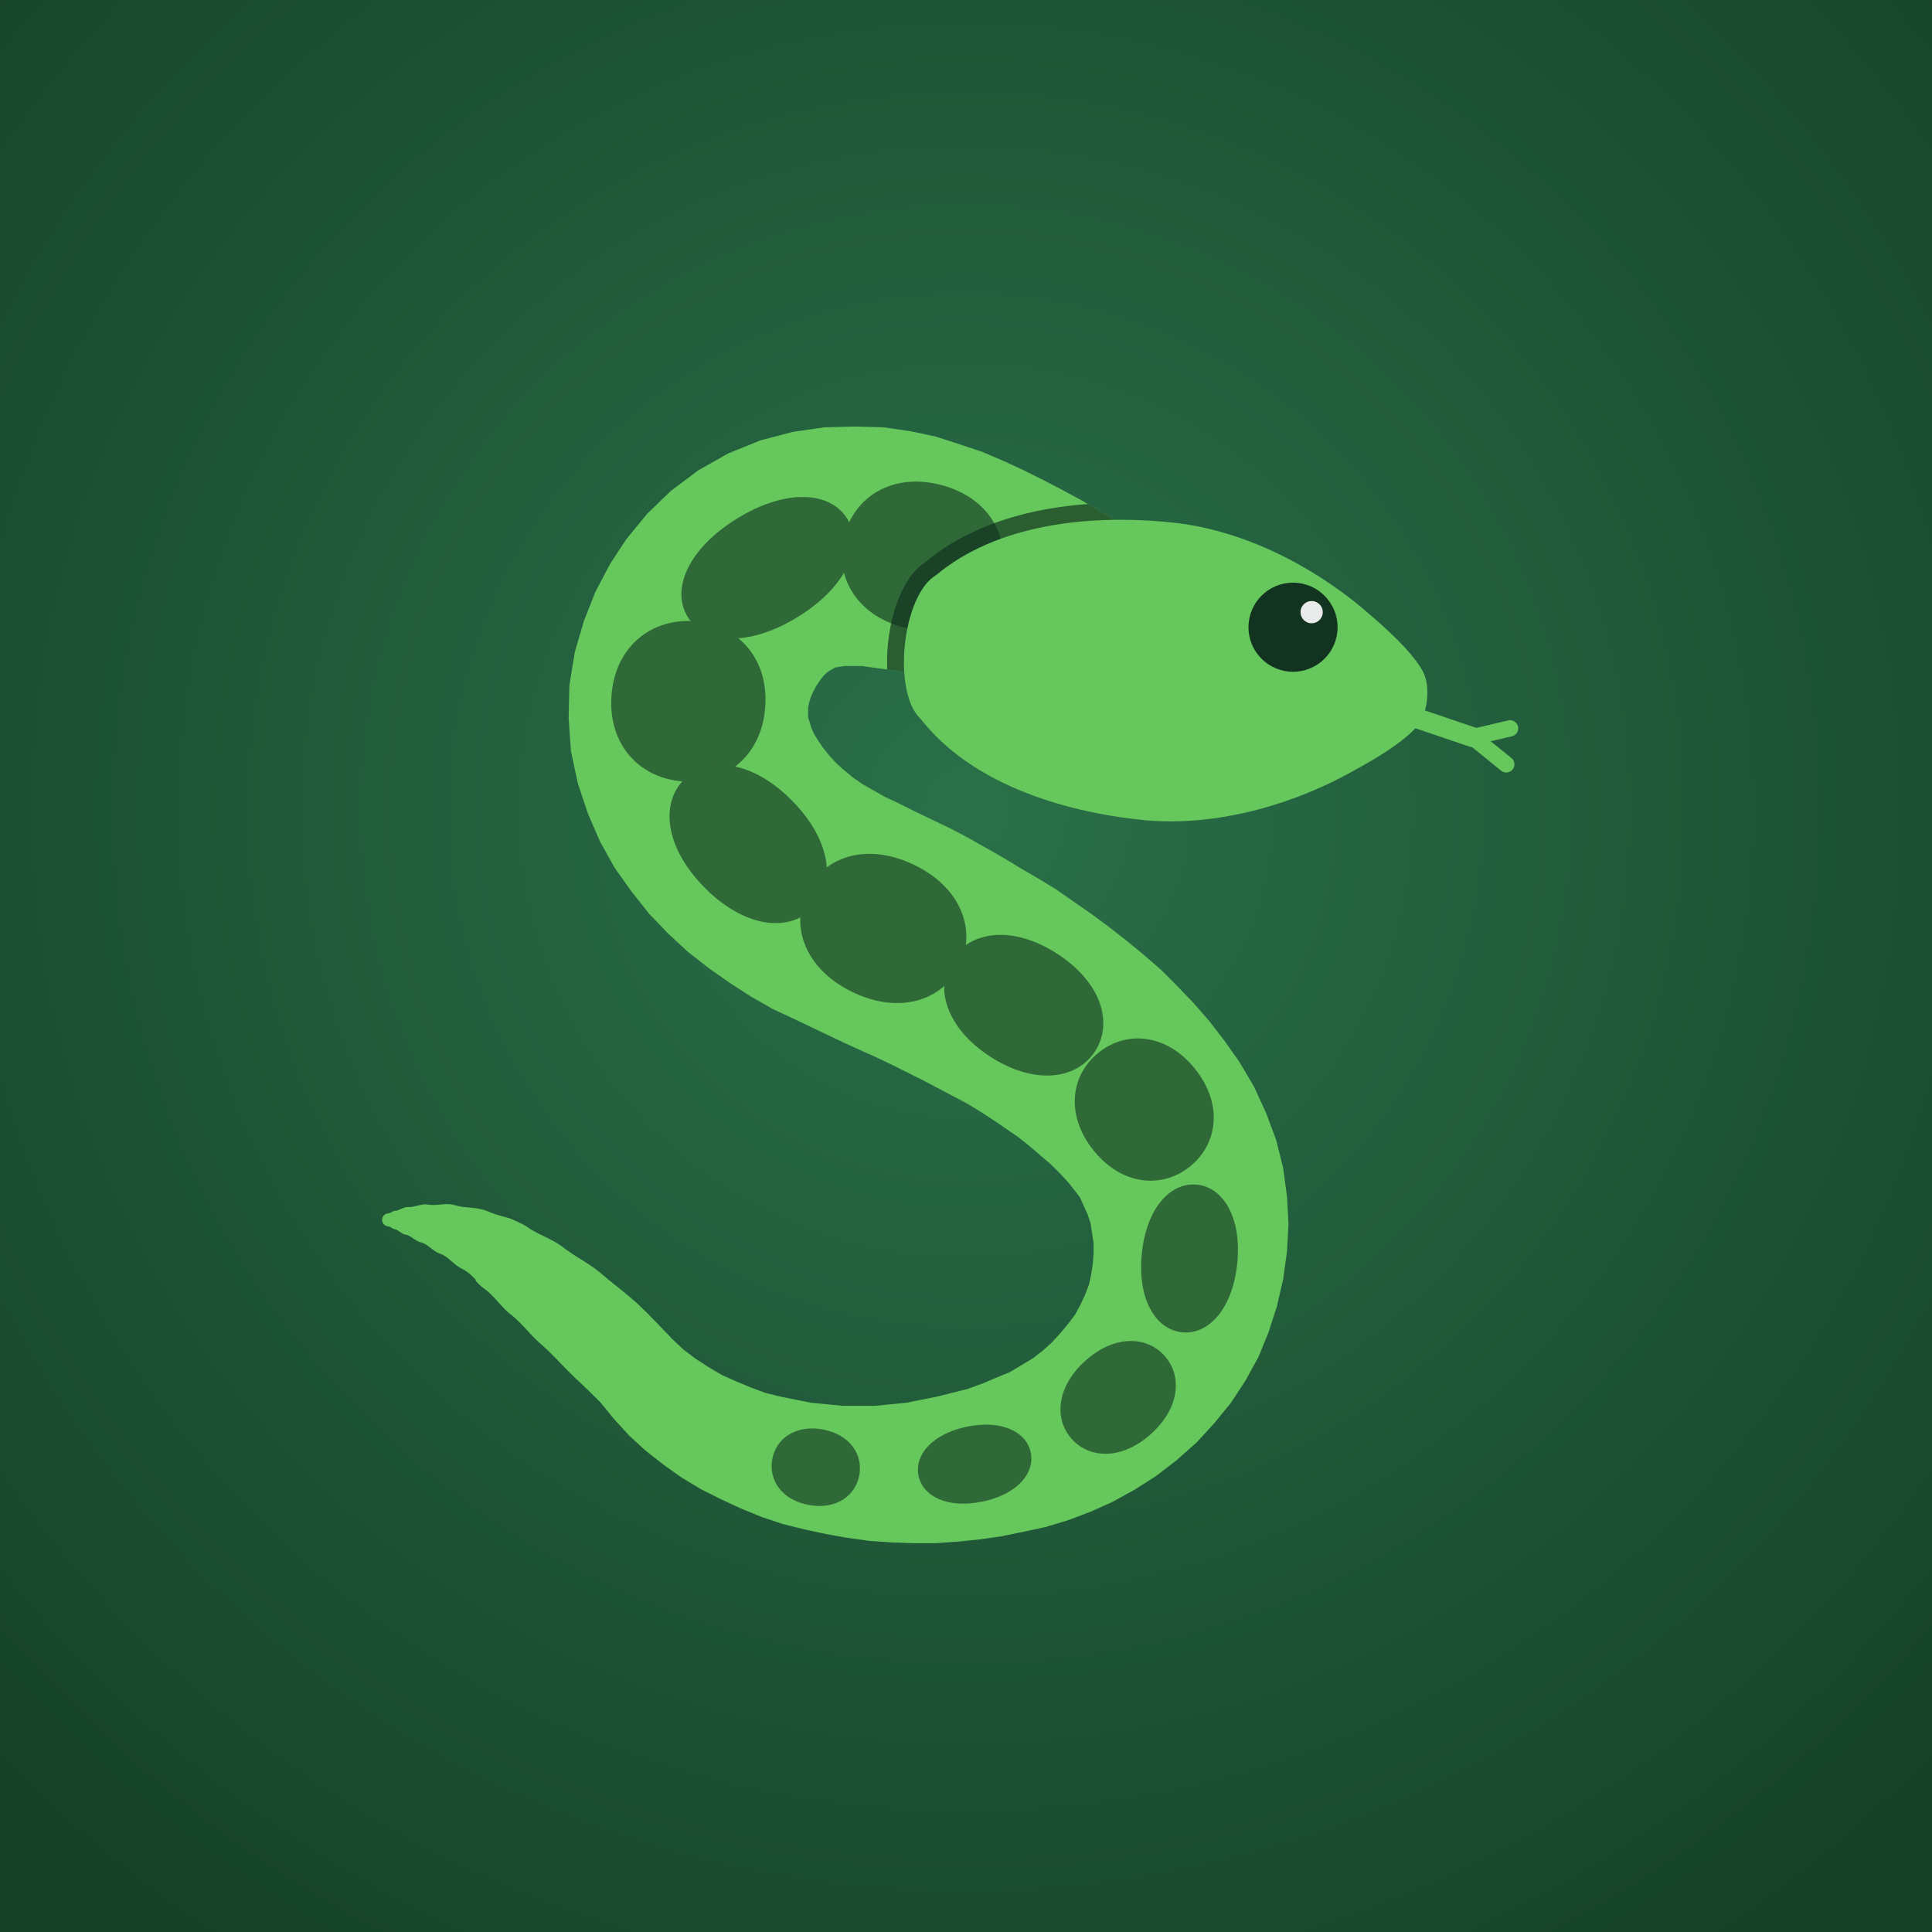
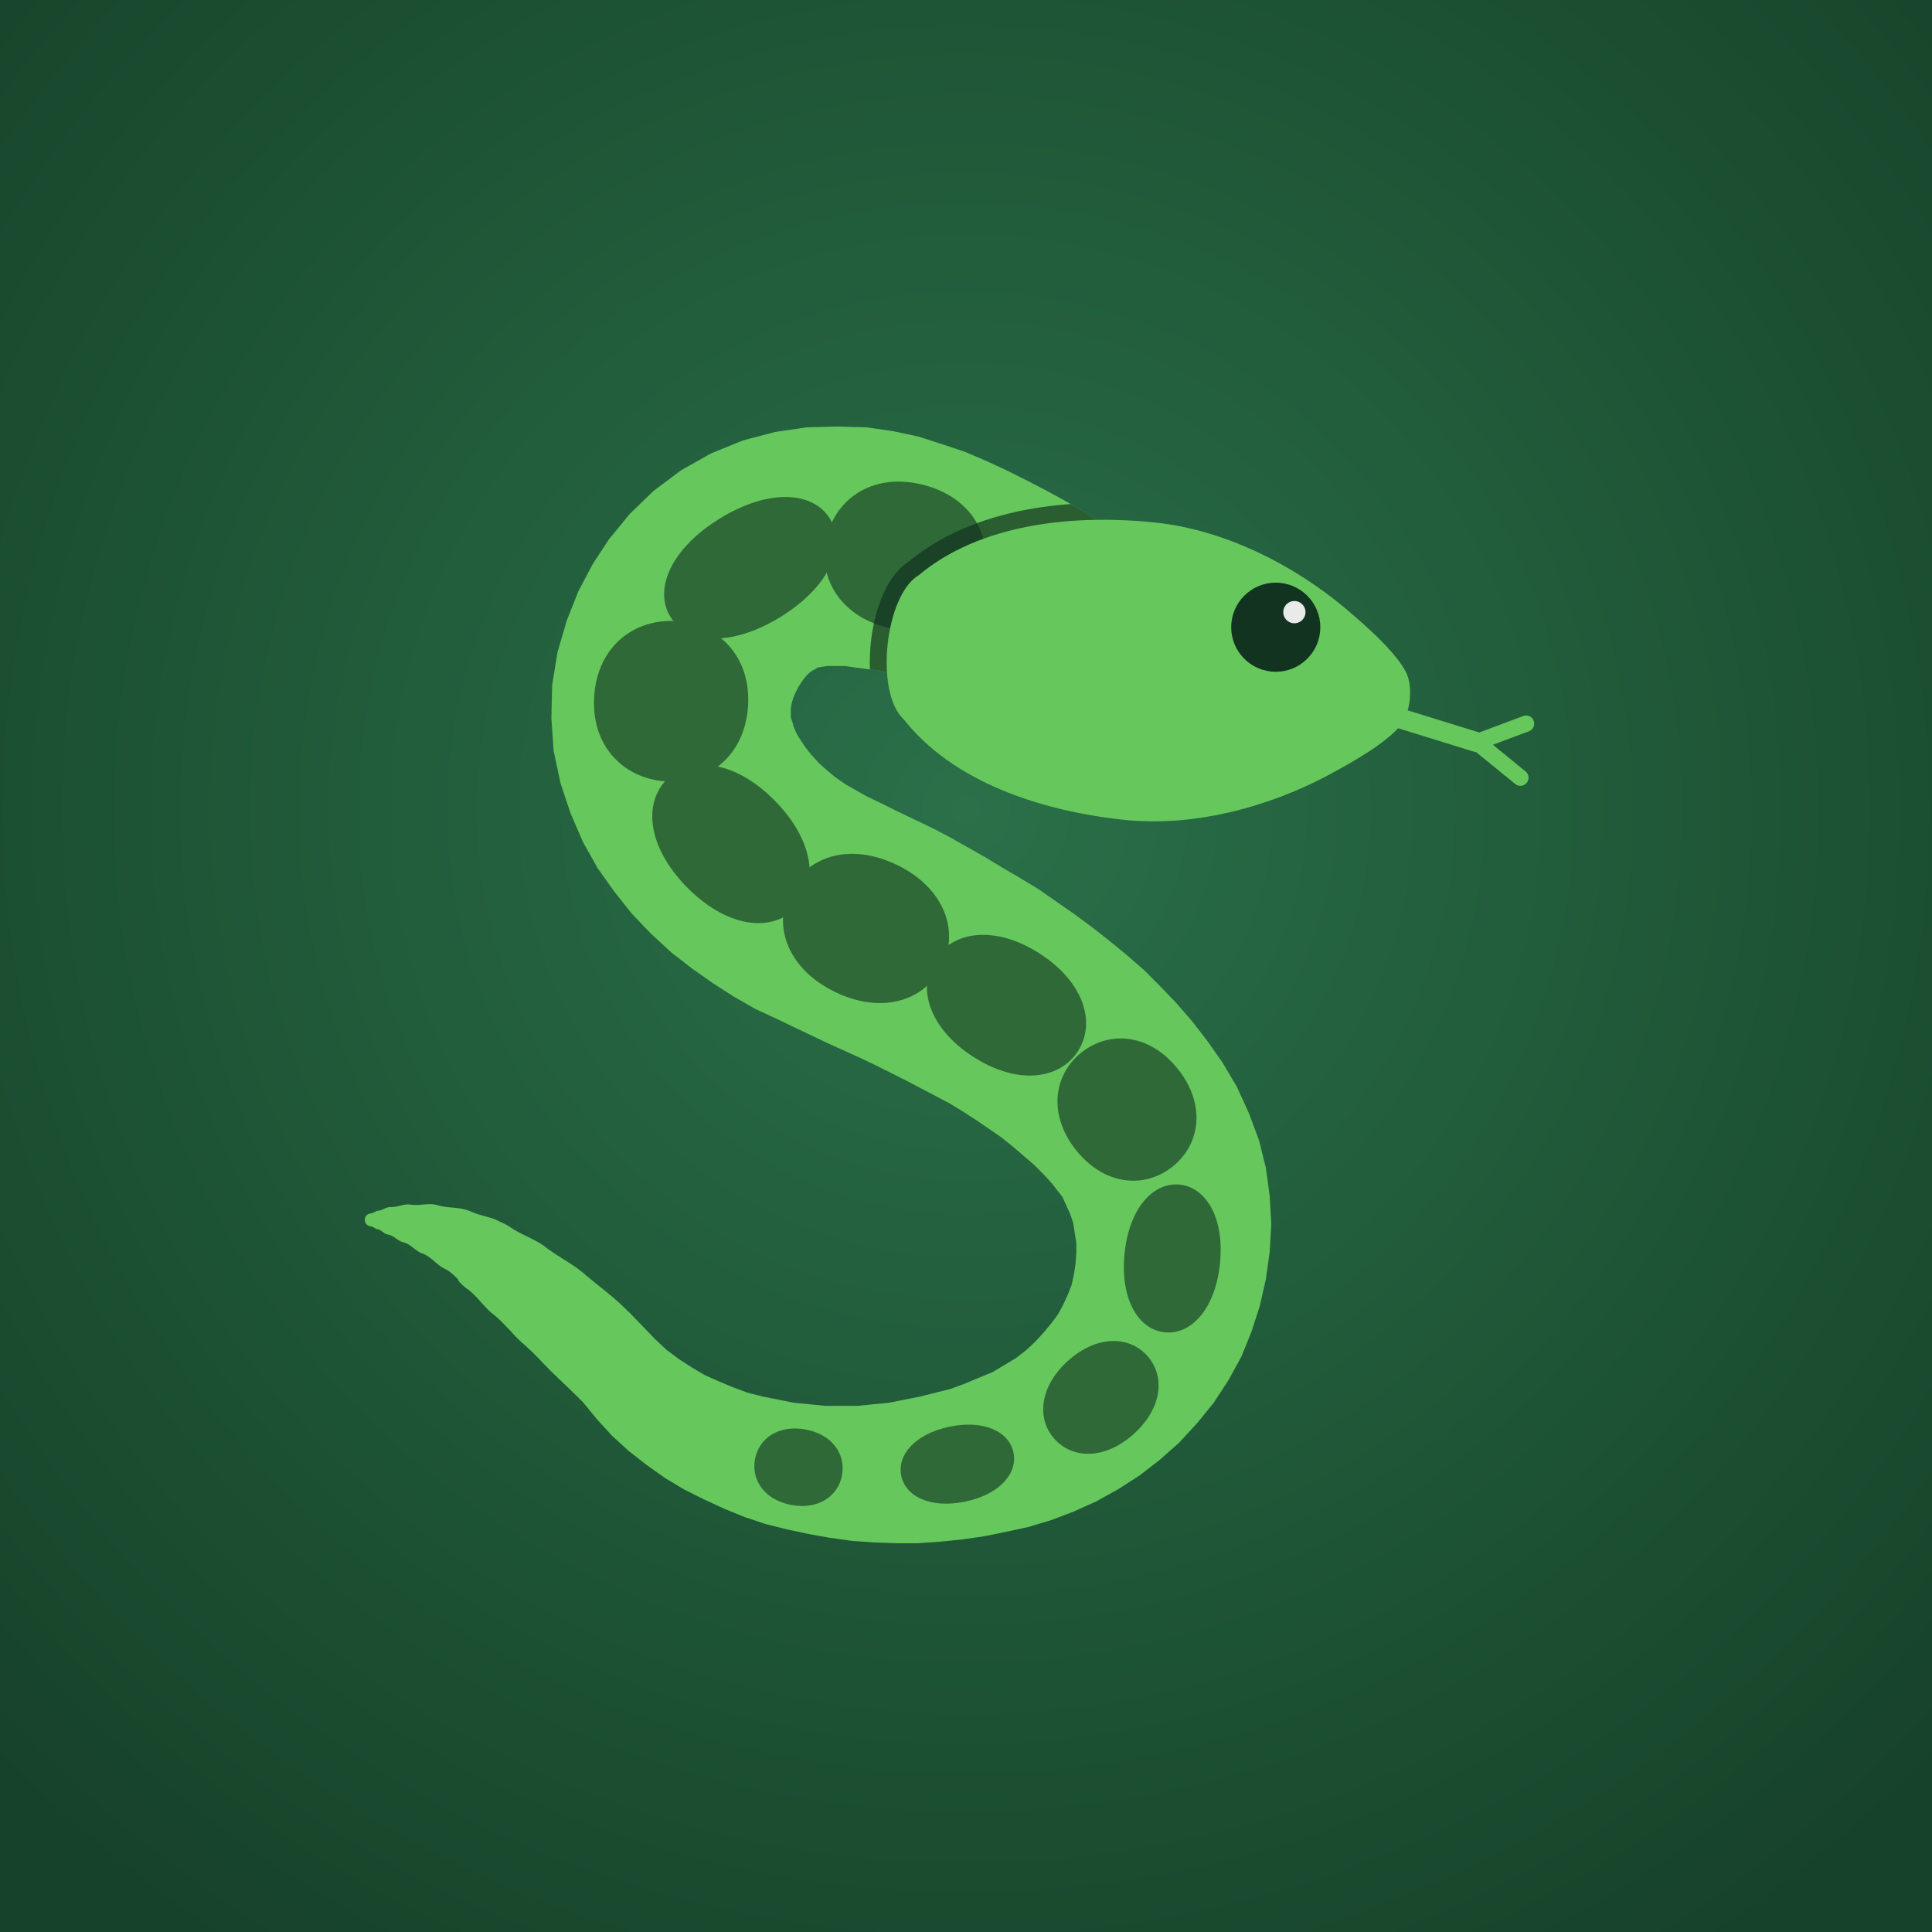
<svg xmlns="http://www.w3.org/2000/svg" viewBox="0 0 512 512">
  <defs>
    <radialGradient id="gB" cx="50%" cy="42%" r="70%">
      <stop offset="0" stop-color="#2a7049" />
      <stop offset="1" stop-color="#164229" />
    </radialGradient>
  </defs>
  <rect width="512" height="512" fill="url(#gB)" />
-   <svg x="100.46" y="111.00" width="305.08" height="300.00" viewBox="-14.5 1.0 150.0 147.5" overflow="visible">
+   <svg x="95.88" y="111.00" width="314.24" height="300.00" viewBox="-14.5 1.0 154.5 147.5" overflow="visible">
    <defs>
      <clipPath id="mB-clip">
        <path d="M94.6 23L92.5 21.6L90.4 20.1L88.3 18.7L86.1 17.2L83.9 15.8L81.7 14.4L79.4 13L77 11.6L74.6 10.3L72.1 9L69.5 7.7L66.9 6.5L64.1 5.3L61.1 4.3L58 3.3L54.7 2.6L51.2 2.1L47.5 2L43.5 2.1L39.4 2.7L35.2 3.8L31 5.5L27.1 7.7L23.5 10.4L20.4 13.4L17.7 16.7L15.6 19.9L13.7 23.5L12.2 27.3L11 31.4L10.3 35.7L10.2 40L10.5 44.3L11.4 48.5L12.7 52.4L14.3 56.1L16.2 59.5L18.4 62.6L20.7 65.5L23.2 68.1L25.8 70.5L28.5 72.6L31.2 74.5L34 76.3L36.8 77.9L39.6 79.2L41.9 80.3L44 81.3L46.1 82.3L48.3 83.3L50.3 84.2L52.4 85.2L54.4 86.2L56.4 87.2L58.3 88.2L60.2 89.2L62.1 90.2L63.9 91.3L65.6 92.4L67.2 93.5L68.8 94.6L70.3 95.8L71.7 97L73.1 98.2L74.3 99.4L75.4 100.6L76.1 101.5L76.8 102.4L77.3 103.5L77.8 104.6L78.2 105.8L78.4 107.1L78.6 108.4L78.6 109.7L78.5 111.1L78.3 112.4L78 113.8L77.5 115.1L76.9 116.4L76.2 117.7L75.3 118.9L74.3 120.1L73.2 121.3L72 122.4L70.7 123.4L69.2 124.3L67.7 125.2L66 125.9L64.1 126.7L62.2 127.4L60.2 127.9L58.2 128.4L56.2 128.8L54.2 129.2L52.1 129.4L50.1 129.6L48 129.6L45.9 129.6L43.9 129.4L41.8 129.2L39.8 128.8L37.8 128.4L35.8 127.9L33.9 127.2L32 126.4L30.2 125.6L28.5 124.6L26.8 123.5L25.2 122.3L23.7 120.9L23.26 120.43L23.02 120.18L22.79 119.94L22.55 119.7L22.32 119.45L22.08 119.21L21.85 118.96L21.61 118.72L21.38 118.48L21.14 118.24L20.9 117.99L20.67 117.75L20.43 117.51L20.19 117.28L19.94 117.04L19.7 116.8L19.45 116.57L19.21 116.33L18.96 116.11L18.7 115.88L18.45 115.66L18.19 115.44L17.93 115.22L17.67 115L17.4 114.78L17.14 114.57L16.88 114.36L16.61 114.14L16.35 113.93L16.08 113.72L15.82 113.5L15.55 113.29L15.29 113.07L15.03 112.86L14.77 112.64L14.51 112.42L14.25 112.2L13.98 111.99L13.71 111.78L13.43 111.58L13.15 111.39L12.87 111.2L12.58 111.01L12.3 110.82L12.01 110.64L11.72 110.46L11.43 110.28L11.14 110.09L10.85 109.91L10.57 109.72L10.29 109.53L10.01 109.34L9.73 109.14L9.46 108.93L9.19 108.73L8.91 108.54L8.62 108.36L8.32 108.19L8.02 108.03L7.71 107.87L7.41 107.71L7.1 107.56L6.79 107.41L6.48 107.26L6.17 107.11L5.87 106.95L5.57 106.78L5.28 106.61L5 106.43L4.72 106.24L4.43 106.06L4.13 105.9L3.82 105.75L3.51 105.61L3.05 105.39L2.53 105.18L2.13 105.06L1.77 104.96L1.42 104.86L1.06 104.76L0.71 104.66L0.37 104.54L0.03 104.41L-0.31 104.27L-0.64 104.14L-0.99 104.03L-1.35 103.95L-1.72 103.88L-2.09 103.83L-2.46 103.79L-2.83 103.76L-3.2 103.72L-3.57 103.68L-3.93 103.62L-4.29 103.55L-4.64 103.45L-4.99 103.37L-5.35 103.33L-5.72 103.32L-6.1 103.34L-6.48 103.37L-6.85 103.4L-7.22 103.43L-7.59 103.43L-7.94 103.41L-8.29 103.36L-8.65 103.35L-9.02 103.41L-9.39 103.49L-9.76 103.58L-10.12 103.66L-10.47 103.7L-10.82 103.7L-11.17 103.75L-11.53 103.9L-11.88 104.05L-12.23 104.17L-12.57 104.2L-12.91 104.39L-13.25 104.52A0.85 0.85 0 0 0 -13.27 106.22L-12.95 106.35L-12.65 106.55L-12.34 106.61L-12.04 106.76L-11.75 106.96L-11.47 107.15L-11.17 107.27L-10.88 107.33L-10.59 107.45L-10.31 107.61L-10.04 107.8L-9.77 107.98L-9.5 108.14L-9.23 108.26L-8.94 108.33L-8.67 108.44L-8.4 108.58L-8.14 108.76L-7.89 108.94L-7.64 109.14L-7.39 109.32L-7.14 109.49L-6.89 109.64L-6.62 109.75L-6.35 109.85L-6.1 109.98L-5.85 110.14L-5.61 110.31L-5.37 110.5L-5.14 110.69L-4.91 110.89L-4.68 111.08L-4.45 111.27L-4.22 111.44L-3.98 111.59L-3.72 111.73L-3.47 111.86L-3.23 112.01L-2.99 112.17L-2.76 112.36L-2.54 112.55L-2.33 112.75L-2.11 112.96L-1.94 113.14L-1.91 113.25L-1.83 113.4L-1.61 113.63L-1.39 113.85L-1.16 114.06L-0.91 114.25L-0.67 114.43L-0.42 114.62L-0.19 114.83L0.04 115.04L0.26 115.26L0.48 115.48L0.69 115.71L0.9 115.95L1.11 116.18L1.32 116.41L1.53 116.64L1.75 116.87L1.96 117.09L2.19 117.3L2.42 117.51L2.66 117.7L2.9 117.89L3.13 118.09L3.36 118.3L3.58 118.51L3.8 118.72L4.02 118.94L4.23 119.17L4.45 119.39L4.66 119.62L4.87 119.84L5.08 120.07L5.29 120.3L5.5 120.52L5.72 120.74L5.94 120.96L6.16 121.17L6.38 121.38L6.61 121.58L6.84 121.78L7.07 121.99L7.29 122.2L7.52 122.41L7.74 122.62L7.96 122.84L8.17 123.06L8.39 123.27L8.6 123.49L8.82 123.71L9.03 123.94L9.24 124.16L9.46 124.38L9.67 124.6L9.89 124.82L10.1 125.04L10.32 125.25L10.54 125.47L10.76 125.68L10.98 125.9L11.2 126.11L11.43 126.32L11.65 126.53L11.87 126.74L12.09 126.95L12.32 127.17L12.54 127.38L12.76 127.59L12.98 127.81L13.2 128.02L13.42 128.24L13.64 128.45L13.86 128.67L14.08 128.89L14.3 129.11L14.3 129.1L16.1 131.3L18.1 133.5L20.3 135.5L22.6 137.3L25 139L27.5 140.5L30.1 141.8L32.7 143L35.4 144.1L38.1 145L40.9 145.7L43.7 146.3L46.5 146.8L49.4 147.2L52.3 147.4L55.1 147.5L58 147.5L60.9 147.3L63.8 147L66.6 146.6L69.5 146L72.3 145.4L75.3 144.5L78.2 143.4L81.1 142.1L84 140.5L86.8 138.7L89.4 136.7L92 134.4L94.3 131.9L96.5 129.2L98.4 126.3L100.1 123.2L101.4 120L102.5 116.6L103.3 113.1L103.8 109.5L104 105.9L103.8 102.3L103.3 98.6L102.4 95L101.1 91.5L99.5 88L97.6 84.8L95.7 82.1L93.7 79.5L91.7 77.2L89.5 74.9L87.4 72.8L85.1 70.8L82.9 69L80.6 67.2L78.3 65.5L76 63.9L73.7 62.3L71.4 60.9L69 59.5L66.7 58.1L64.4 56.8L62.1 55.5L59.8 54.3L57.5 53.2L55.2 52.1L53 51L51.3 50.2L49.9 49.4L48.5 48.6L47.2 47.7L46 46.7L45 45.8L44.1 44.8L43.3 43.8L42.7 42.9L42.2 42.1L41.8 41.2L41.6 40.5L41.4 39.9L41.4 39.2L41.4 38.7L41.5 38.1L41.7 37.4L42 36.7L42.4 35.9L43 35L43.4 34.5L43.8 34.1L44.2 33.8L44.6 33.6L44.9 33.4L45.5 33.3L46.2 33.2L47.2 33.2L48.4 33.2L49.8 33.4L51.3 33.6L53 33.8L54.8 34.2L56.6 34.6L58.5 35.2L60.5 35.8L62.5 36.5L64.5 37.3L66.6 38.1L68.7 38.9L70.8 39.9L72.9 40.8L75 41.8L77.1 42.8L79.3 43.9L81.4 45Z" />
      </clipPath>
    </defs>
    <path class="snake-body" fill="#66c75c" d="M94.6 23L92.5 21.6L90.4 20.1L88.3 18.7L86.1 17.2L83.9 15.8L81.7 14.4L79.4 13L77 11.6L74.6 10.3L72.1 9L69.5 7.7L66.9 6.5L64.1 5.3L61.1 4.3L58 3.3L54.7 2.6L51.2 2.1L47.5 2L43.5 2.1L39.4 2.7L35.2 3.8L31 5.5L27.1 7.7L23.5 10.4L20.4 13.4L17.7 16.7L15.6 19.9L13.7 23.5L12.2 27.3L11 31.4L10.3 35.7L10.2 40L10.5 44.3L11.4 48.5L12.7 52.4L14.3 56.1L16.2 59.5L18.4 62.6L20.7 65.5L23.2 68.1L25.8 70.5L28.5 72.6L31.2 74.5L34 76.3L36.8 77.9L39.6 79.2L41.9 80.3L44 81.3L46.1 82.3L48.3 83.3L50.3 84.2L52.4 85.2L54.4 86.2L56.4 87.2L58.3 88.2L60.2 89.2L62.1 90.2L63.9 91.3L65.6 92.4L67.2 93.5L68.8 94.6L70.3 95.8L71.7 97L73.1 98.2L74.3 99.4L75.4 100.6L76.1 101.5L76.8 102.4L77.3 103.5L77.8 104.6L78.2 105.8L78.4 107.1L78.6 108.4L78.6 109.7L78.5 111.1L78.3 112.4L78 113.8L77.5 115.1L76.9 116.4L76.2 117.7L75.3 118.9L74.3 120.1L73.2 121.3L72 122.4L70.7 123.4L69.2 124.3L67.7 125.2L66 125.9L64.1 126.7L62.2 127.4L60.2 127.9L58.2 128.4L56.2 128.8L54.2 129.2L52.1 129.4L50.1 129.6L48 129.6L45.9 129.6L43.9 129.4L41.8 129.2L39.8 128.8L37.8 128.4L35.8 127.9L33.9 127.2L32 126.4L30.2 125.6L28.5 124.6L26.8 123.5L25.2 122.3L23.7 120.9L23.26 120.43L23.02 120.18L22.79 119.94L22.55 119.7L22.32 119.45L22.08 119.21L21.85 118.96L21.61 118.72L21.38 118.48L21.14 118.24L20.9 117.99L20.67 117.75L20.43 117.51L20.19 117.28L19.94 117.04L19.7 116.8L19.45 116.57L19.21 116.33L18.96 116.11L18.7 115.88L18.45 115.66L18.19 115.44L17.93 115.22L17.67 115L17.4 114.78L17.14 114.57L16.88 114.36L16.61 114.14L16.35 113.93L16.08 113.72L15.82 113.5L15.55 113.29L15.29 113.07L15.03 112.86L14.77 112.64L14.51 112.42L14.25 112.2L13.98 111.99L13.71 111.78L13.43 111.58L13.15 111.39L12.87 111.2L12.58 111.01L12.3 110.82L12.01 110.64L11.72 110.46L11.43 110.28L11.14 110.09L10.85 109.91L10.57 109.72L10.29 109.53L10.01 109.34L9.73 109.14L9.46 108.93L9.19 108.73L8.91 108.54L8.62 108.36L8.32 108.19L8.02 108.03L7.71 107.87L7.41 107.71L7.1 107.56L6.79 107.41L6.48 107.26L6.17 107.11L5.87 106.95L5.57 106.78L5.28 106.61L5 106.43L4.72 106.24L4.43 106.06L4.13 105.9L3.82 105.75L3.51 105.61L3.05 105.39L2.53 105.18L2.13 105.06L1.77 104.96L1.42 104.86L1.06 104.76L0.71 104.66L0.37 104.54L0.03 104.41L-0.31 104.27L-0.64 104.14L-0.99 104.03L-1.35 103.95L-1.72 103.88L-2.09 103.83L-2.46 103.79L-2.83 103.76L-3.2 103.72L-3.57 103.68L-3.93 103.62L-4.29 103.55L-4.64 103.45L-4.99 103.37L-5.35 103.33L-5.72 103.32L-6.1 103.34L-6.48 103.37L-6.85 103.4L-7.22 103.43L-7.59 103.43L-7.94 103.41L-8.29 103.36L-8.65 103.35L-9.02 103.41L-9.39 103.49L-9.76 103.58L-10.12 103.66L-10.47 103.7L-10.82 103.7L-11.17 103.75L-11.53 103.9L-11.88 104.05L-12.23 104.17L-12.57 104.2L-12.91 104.39L-13.25 104.52A0.85 0.85 0 0 0 -13.27 106.22L-12.95 106.35L-12.65 106.55L-12.34 106.61L-12.04 106.76L-11.75 106.96L-11.47 107.15L-11.17 107.27L-10.88 107.33L-10.59 107.45L-10.31 107.61L-10.04 107.8L-9.77 107.98L-9.5 108.14L-9.23 108.26L-8.94 108.33L-8.67 108.44L-8.4 108.58L-8.14 108.76L-7.89 108.94L-7.64 109.14L-7.39 109.32L-7.14 109.49L-6.89 109.64L-6.62 109.75L-6.35 109.85L-6.1 109.98L-5.85 110.14L-5.61 110.31L-5.37 110.5L-5.14 110.69L-4.91 110.89L-4.68 111.08L-4.45 111.27L-4.22 111.44L-3.98 111.59L-3.72 111.73L-3.47 111.86L-3.23 112.01L-2.99 112.17L-2.76 112.36L-2.54 112.55L-2.33 112.75L-2.11 112.96L-1.94 113.14L-1.91 113.25L-1.83 113.4L-1.61 113.63L-1.39 113.85L-1.16 114.06L-0.91 114.25L-0.67 114.43L-0.42 114.62L-0.19 114.83L0.04 115.04L0.26 115.26L0.48 115.48L0.69 115.71L0.9 115.95L1.11 116.18L1.32 116.41L1.53 116.64L1.75 116.87L1.96 117.09L2.19 117.3L2.42 117.51L2.66 117.7L2.9 117.89L3.13 118.09L3.36 118.3L3.58 118.51L3.8 118.72L4.02 118.94L4.23 119.17L4.45 119.39L4.66 119.62L4.87 119.84L5.08 120.07L5.29 120.3L5.5 120.52L5.72 120.74L5.94 120.96L6.16 121.17L6.38 121.38L6.61 121.58L6.84 121.78L7.07 121.99L7.29 122.2L7.52 122.41L7.74 122.62L7.96 122.84L8.17 123.06L8.39 123.27L8.6 123.49L8.82 123.71L9.03 123.94L9.24 124.16L9.46 124.38L9.67 124.6L9.89 124.82L10.1 125.04L10.32 125.25L10.54 125.47L10.76 125.68L10.98 125.9L11.2 126.11L11.43 126.32L11.65 126.53L11.87 126.74L12.09 126.95L12.32 127.17L12.54 127.38L12.76 127.59L12.98 127.81L13.2 128.02L13.42 128.24L13.64 128.45L13.86 128.67L14.08 128.89L14.3 129.11L14.3 129.1L16.1 131.3L18.1 133.5L20.3 135.5L22.6 137.3L25 139L27.5 140.5L30.1 141.8L32.7 143L35.4 144.1L38.1 145L40.9 145.7L43.7 146.3L46.5 146.8L49.4 147.2L52.3 147.4L55.1 147.5L58 147.5L60.9 147.3L63.8 147L66.6 146.6L69.5 146L72.3 145.4L75.3 144.5L78.2 143.4L81.1 142.1L84 140.5L86.8 138.7L89.4 136.7L92 134.4L94.3 131.9L96.5 129.2L98.4 126.3L100.1 123.2L101.4 120L102.5 116.6L103.3 113.1L103.8 109.5L104 105.9L103.8 102.3L103.3 98.6L102.4 95L101.1 91.5L99.5 88L97.6 84.8L95.7 82.1L93.7 79.5L91.7 77.2L89.5 74.9L87.4 72.8L85.1 70.8L82.9 69L80.6 67.2L78.3 65.5L76 63.9L73.7 62.3L71.4 60.9L69 59.5L66.7 58.1L64.4 56.8L62.1 55.5L59.8 54.3L57.5 53.2L55.2 52.1L53 51L51.3 50.2L49.9 49.4L48.5 48.6L47.2 47.7L46 46.7L45 45.8L44.1 44.8L43.3 43.8L42.7 42.9L42.2 42.1L41.8 41.2L41.6 40.5L41.4 39.9L41.4 39.2L41.4 38.7L41.5 38.1L41.7 37.4L42 36.7L42.4 35.9L43 35L43.4 34.5L43.8 34.1L44.2 33.8L44.6 33.6L44.9 33.4L45.5 33.3L46.2 33.2L47.2 33.2L48.4 33.2L49.8 33.4L51.3 33.6L53 33.8L54.8 34.2L56.6 34.6L58.5 35.2L60.5 35.8L62.5 36.5L64.5 37.3L66.6 38.1L68.7 38.9L70.8 39.9L72.9 40.8L75 41.8L77.1 42.8L79.3 43.9L81.4 45Z" />
    <g clip-path="url(#mB-clip)">
      <g fill="#173d27" opacity="0.68">
        <g transform="translate(56.3 18.9) rotate(-165.4) scale(0.93)">
          <path d="M0 -10.32 C7.02 -10.32, 11.32 -5.68, 11.32 0 C11.32 5.68, 7.02 10.32, 0 10.32 C-7.02 10.32, -11.32 5.68, -11.32 0 C-11.32 -5.68, -7.02 -10.32, 0 -10.32 Z" />
        </g>
        <g transform="translate(36.1 20.4) rotate(148.4) scale(0.93)">
          <path d="M0 -8.10 C8.14 -8.10, 13.12 -4.46, 13.12 0 C13.12 4.46, 8.14 8.10, 0 8.10 C-8.14 8.10, -13.12 4.46, -13.12 0 C-13.12 -4.46, -8.14 -8.10, 0 -8.10 Z" />
        </g>
        <g transform="translate(25.8 37.8) rotate(93.9) scale(0.93)">
          <path d="M0 -10.80 C6.97 -10.80, 11.25 -5.94, 11.25 0 C11.25 5.94, 6.97 10.80, 0 10.80 C-6.97 10.80, -11.25 5.94, -11.25 0 C-11.25 -5.94, -6.97 -10.80, 0 -10.80 Z" />
        </g>
        <g transform="translate(33.6 56.4) rotate(45.4) scale(0.93)">
          <path d="M0 -8.64 C7.91 -8.64, 12.75 -4.75, 12.75 0 C12.75 4.75, 7.91 8.64, 0 8.64 C-7.91 8.64, -12.75 4.75, -12.75 0 C-12.75 -4.75, -7.91 -8.64, 0 -8.64 Z" />
        </g>
        <g transform="translate(51.2 67.4) rotate(25.7) scale(0.93)">
          <path d="M0 -9.90 C7.36 -9.90, 11.88 -5.45, 11.88 0 C11.88 5.45, 7.36 9.90, 0 9.90 C-7.36 9.90, -11.88 5.45, -11.88 0 C-11.88 -5.45, -7.36 -9.90, 0 -9.90 Z" />
        </g>
        <g transform="translate(69.5 77.4) rotate(32.8) scale(0.93)">
          <path d="M0 -8.60 C7.38 -8.60, 11.90 -4.73, 11.90 0 C11.90 4.73, 7.38 8.60, 0 8.60 C-7.38 8.60, -11.90 4.73, -11.90 0 C-11.90 -4.73, -7.38 -8.60, 0 -8.60 Z" />
        </g>
        <g transform="translate(85.2 91.0) rotate(51.4) scale(0.93)">
          <path d="M0 -9.12 C6.34 -9.12, 10.23 -5.02, 10.23 0 C10.23 5.02, 6.34 9.12, 0 9.12 C-6.34 9.12, -10.23 5.02, -10.23 0 C-10.23 -5.02, -6.34 -9.12, 0 -9.12 Z" />
        </g>
        <g transform="translate(91.1 110.4) rotate(95.7) scale(0.93)">
          <path d="M0 -6.72 C6.45 -6.72, 10.40 -3.69, 10.40 0 C10.40 3.69, 6.45 6.72, 0 6.72 C-6.45 6.72, -10.40 3.69, -10.40 0 C-10.40 -3.69, -6.45 -6.72, 0 -6.72 Z" />
        </g>
        <g transform="translate(81.8 128.5) rotate(138.0) scale(0.93)">
          <path d="M0 -6.89 C5.41 -6.89, 8.73 -3.79, 8.73 0 C8.73 3.79, 5.41 6.89, 0 6.89 C-5.41 6.89, -8.73 3.79, -8.73 0 C-8.73 -3.79, -5.41 -6.89, 0 -6.89 Z" />
        </g>
        <g transform="translate(63.1 137.2) rotate(168.3) scale(0.93)">
          <path d="M0 -5.36 C4.98 -5.36, 8.03 -2.95, 8.03 0 C8.03 2.95, 4.98 5.36, 0 5.36 C-4.98 5.36, -8.03 2.95, -8.03 0 C-8.03 -2.95, -4.98 -5.36, 0 -5.36 Z" />
        </g>
        <g transform="translate(42.4 137.6) rotate(-169.7) scale(0.93)">
          <path d="M0 -5.38 C3.85 -5.38, 6.20 -2.96, 6.20 0 C6.20 2.96, 3.85 5.38, 0 5.38 C-3.85 5.38, -6.20 2.96, -6.20 0 C-6.20 -2.96, -3.85 -5.38, 0 -5.38 Z" />
        </g>
        <g transform="translate(88.0 34.0) rotate(6.0) scale(0.93)">
          <path d="M-30 -8.0 C-24 -14.2, -14 -16.6, -4 -16.5 C4.5 -16.3, 12.6 -12.6, 18.2 -8.6 C21.4 -6.4, 23.6 -4.5, 24.6 -3.0 C25.6 -1.5, 25.6 1.5, 24.6 3.0 C23.6 4.5, 21.4 6.4, 18.2 8.6 C12.6 12.6, 4.5 16.3, -4 16.5 C-14 16.6, -24 14.2, -30 8.0 C-33.5 5.4, -33.5 -5.4, -30 -8.0 Z" />
        </g>
      </g>
    </g>
    <g clip-path="url(#mB-clip)">
      <g transform="translate(88.0 34.0) rotate(6) translate(-24 0) scale(1.18) translate(24 0)">
        <path d="M-30 -8.0 C-24 -14.2, -14 -16.6, -4 -16.5 C4.5 -16.3, 12.6 -12.6, 18.2 -8.6 C21.4 -6.4, 23.6 -4.5, 24.6 -3.0 C25.6 -1.5, 25.6 1.5, 24.6 3.0 C23.6 4.5, 21.4 6.4, 18.2 8.6 C12.6 12.6, 4.5 16.3, -4 16.5 C-14 16.6, -24 14.2, -30 8.0 C-33.5 5.4, -33.5 -5.4, -30 -8.0 Z" fill="none" stroke="#123320" stroke-opacity="0.7" stroke-width="3.73" />
      </g>
    </g>
    <g class="snake-head" transform="translate(88.0 34.0) rotate(6) translate(-24 0) scale(1.18) translate(24 0)">
      <path d="M-30 -8.0 C-24 -14.2, -14 -16.6, -4 -16.5 C4.5 -16.3, 12.6 -12.6, 18.2 -8.6 C21.4 -6.4, 23.6 -4.5, 24.6 -3.0 C25.6 -1.5, 25.6 1.5, 24.6 3.0 C23.6 4.5, 21.4 6.4, 18.2 8.6 C12.6 12.6, 4.5 16.3, -4 16.5 C-14 16.6, -24 14.2, -30 8.0 C-33.5 5.4, -33.5 -5.4, -30 -8.0 Z" fill="#66c75c" />
      <circle cx="9.8" cy="-6.4" r="4.92" fill="#123320" />
      <circle cx="11.67" cy="-8.27" r="1.23" fill="#fff" fill-opacity="0.9" />
-       <path d="M24.6 2.2 L30.8 3.6" fill="none" stroke="#66c75c" stroke-width="2.2" stroke-linecap="round" />
-       <path d="M30.8 3.6 L34.8 2.2" fill="none" stroke="#66c75c" stroke-width="1.8" stroke-linecap="round" />
-       <path d="M30.8 3.6 L34.8 6.2" fill="none" stroke="#66c75c" stroke-width="1.8" stroke-linecap="round" />
+       <path d="M24.6 2.2 L33.2 3.9" fill="none" stroke="#66c75c" stroke-width="2.2" stroke-linecap="round" />
+       <path d="M33.2 3.9 L38.4 1.3" fill="none" stroke="#66c75c" stroke-width="1.8" stroke-linecap="round" />
+       <path d="M33.2 3.9 L38.4 7.3" fill="none" stroke="#66c75c" stroke-width="1.8" stroke-linecap="round" />
    </g>
  </svg>
</svg>
